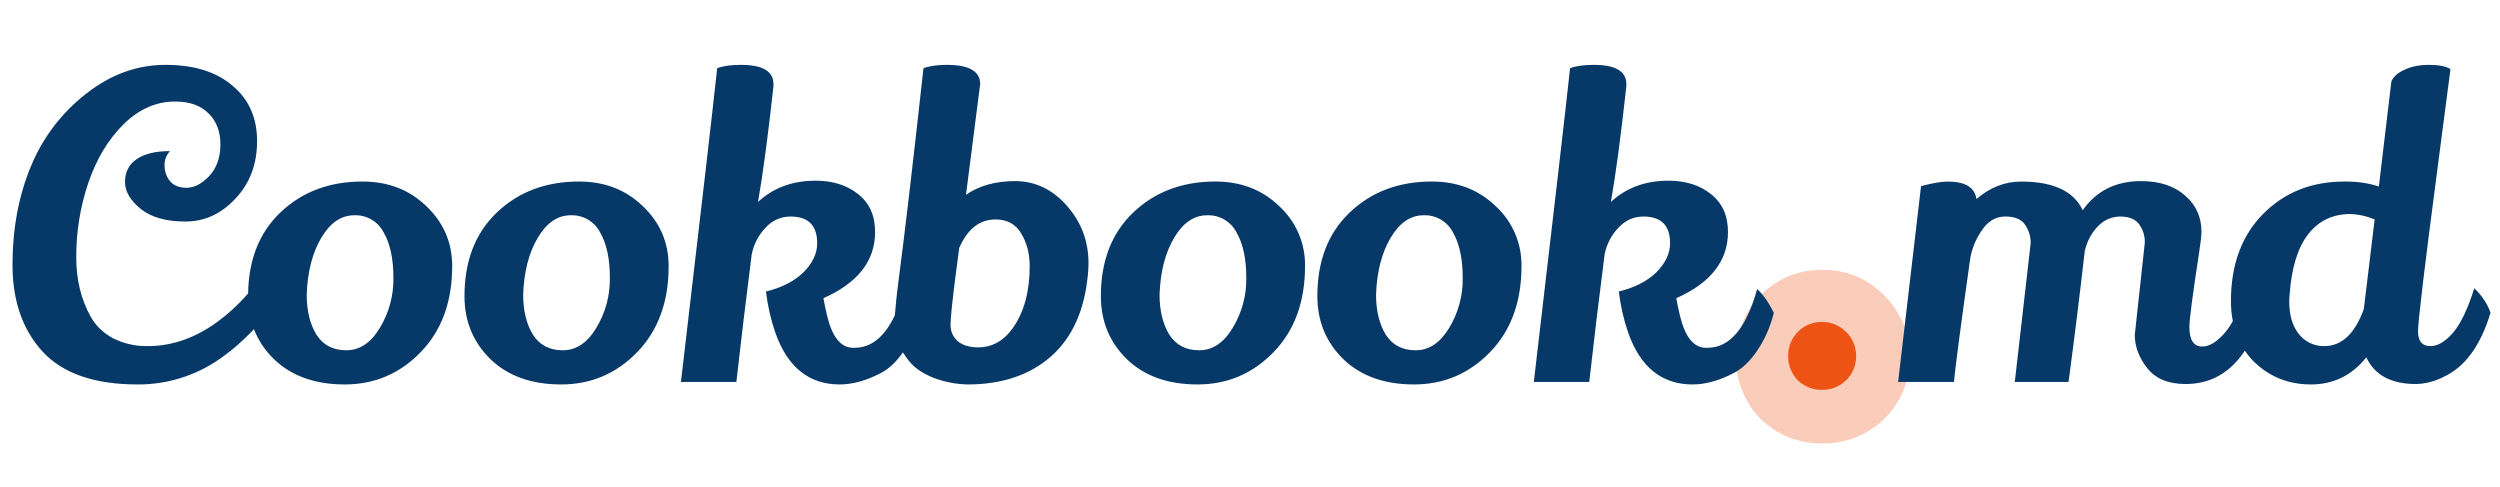
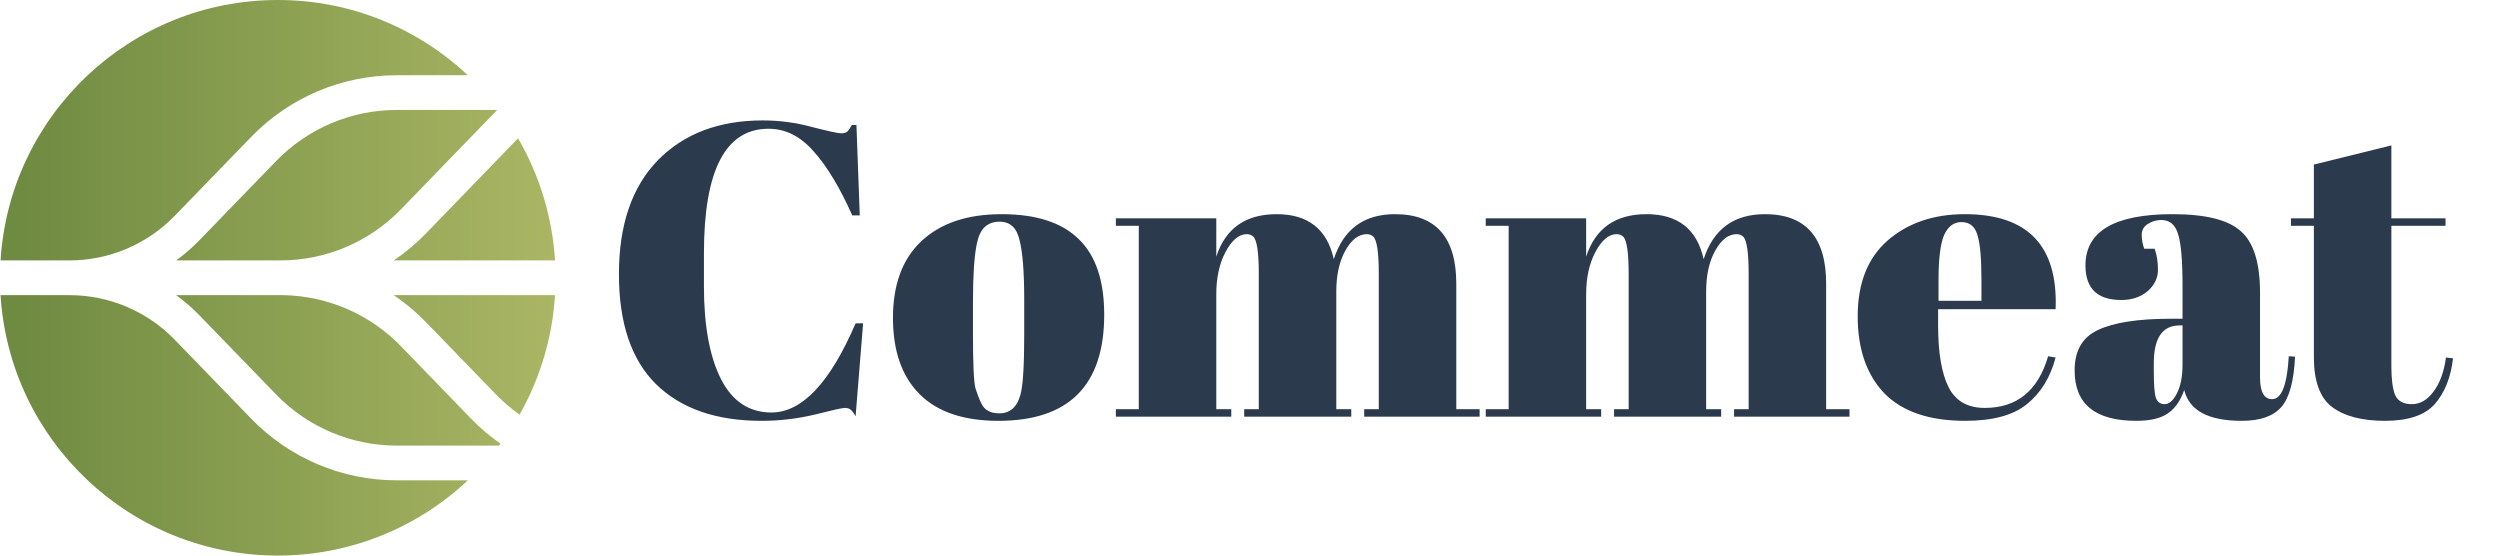
- <svg xmlns="http://www.w3.org/2000/svg" width="72" height="14" fill="none" viewBox="0 0 72 14">
-   <path fill="#EE5316" d="M50.706 8.506a2.424 2.424 0 0 1 1.779-.736c.695 0 1.288.245 1.779.736.49.491.736 1.084.736 1.78 0 .695-.245 1.288-.736 1.779a2.48 2.48 0 0 1-1.78.705 2.478 2.478 0 0 1-1.779-.705 2.478 2.478 0 0 1-.705-1.78c0-.695.235-1.288.706-1.779Z" opacity=".3" />
-   <path fill="#063868" d="M4.764 1.868c.824 0 1.468.2 1.932.6.472.392.708.924.708 1.596 0 .664-.208 1.216-.624 1.656-.408.44-.888.66-1.44.66-.552 0-.98-.12-1.284-.36-.304-.247-.456-.508-.456-.78 0-.28.108-.496.324-.648.224-.16.548-.24.972-.24a.57.57 0 0 0-.156.42.69.69 0 0 0 .156.444c.104.128.264.192.48.192.216 0 .432-.112.648-.336.216-.232.324-.536.324-.912s-.116-.676-.348-.9c-.224-.224-.544-.336-.96-.336-.544 0-1.04.22-1.488.66-.44.44-.776 1-1.008 1.68a6.609 6.609 0 0 0-.348 2.148c0 .648.14 1.22.42 1.716.144.256.356.46.636.612a2.13 2.13 0 0 0 1.008.228c.656 0 1.288-.208 1.896-.624.365-.255.694-.553.99-.894.015-.971.32-1.745.92-2.322.624-.6 1.416-.9 2.376-.9.736 0 1.348.237 1.836.709.496.471.745 1.047.745 1.727 0 1.032-.305 1.86-.913 2.484-.6.616-1.327.924-2.183.924-.856 0-1.536-.244-2.04-.732a2.437 2.437 0 0 1-.574-.86 6.16 6.16 0 0 1-.989.86 4.09 4.09 0 0 1-2.364.732c-1.24 0-2.152-.316-2.736-.948C.648 9.492.36 8.66.36 7.628c0-1.04.176-1.984.528-2.832a5.099 5.099 0 0 1 1.596-2.1c.704-.552 1.464-.828 2.28-.828Zm11.913 3.36c.736 0 1.348.237 1.836.709.495.471.744 1.047.744 1.727 0 1.032-.304 1.86-.912 2.484-.6.616-1.328.924-2.184.924-.856 0-1.536-.244-2.04-.732-.496-.488-.744-1.092-.744-1.812 0-1.008.308-1.808.924-2.4.624-.6 1.416-.9 2.376-.9Zm10.592-3.36c.64 0 .96.184.96.552l-.409 3.192c.376-.264.848-.396 1.416-.396.576 0 1.073.236 1.489.708.416.472.624 1.024.624 1.656 0 .088-.005.18-.013.276-.088 1.048-.44 1.848-1.056 2.4-.616.544-1.42.816-2.412.816a2.913 2.913 0 0 1-1.044-.216c-.296-.128-.516-.288-.66-.48a2.986 2.986 0 0 1-.16-.227c-.19.27-.395.467-.621.587-.424.224-.825.336-1.2.336-.88 0-1.496-.492-1.848-1.476a5.671 5.671 0 0 1-.275-1.2c.455-.112.815-.296 1.079-.552.264-.264.396-.544.396-.84 0-.512-.256-.768-.767-.768a.95.95 0 0 0-.721.324c-.2.208-.332.46-.396.756a229.25 229.25 0 0 1-.24 1.932c-.104.872-.172 1.456-.204 1.752h-1.596c.576-4.904.924-7.916 1.044-9.036.168-.064.396-.096.684-.096.624 0 .936.184.936.552v.072c-.16 1.448-.308 2.556-.444 3.324.44-.408.992-.612 1.656-.612.496 0 .904.128 1.224.384.328.256.492.62.492 1.092 0 .832-.496 1.468-1.488 1.908.024.144.06.316.108.516.144.592.384.896.72.912h.072c.477 0 .863-.314 1.158-.94.018-.258.052-.585.103-.98.168-1.264.409-3.308.72-6.132.169-.064.393-.096.673-.096Zm7.736 3.36c.736 0 1.348.237 1.836.709a2.29 2.29 0 0 1 .744 1.727c0 1.032-.304 1.86-.912 2.484-.6.616-1.328.924-2.184.924-.856 0-1.536-.244-2.04-.732-.496-.488-.744-1.092-.744-1.812 0-1.008.308-1.808.924-2.4.624-.6 1.416-.9 2.376-.9Zm6.234 0c.736 0 1.348.237 1.836.709a2.29 2.29 0 0 1 .744 1.727c0 1.032-.304 1.86-.912 2.484-.6.616-1.328.924-2.183.924-.856 0-1.536-.244-2.04-.732-.496-.488-.744-1.092-.744-1.812 0-1.008.307-1.808.923-2.4.624-.6 1.416-.9 2.376-.9Zm4.662-3.36c.624 0 .937.184.937.552v.072c-.16 1.448-.308 2.556-.444 3.324.44-.408.992-.612 1.656-.612.496 0 .904.128 1.223.384.328.256.492.62.493 1.092 0 .832-.497 1.468-1.489 1.908.024.144.06.316.109.516.144.592.384.896.72.912h.072c.64 0 1.116-.564 1.428-1.692.167.152.328.38.48.684a3.343 3.343 0 0 1-.48 1.092c-.2.296-.42.508-.66.636-.425.224-.825.336-1.2.336-.88 0-1.497-.492-1.849-1.476a5.671 5.671 0 0 1-.275-1.2c.456-.112.815-.296 1.08-.552.263-.264.396-.544.396-.84 0-.512-.256-.768-.768-.768-.28 0-.52.108-.72.324-.2.208-.332.46-.396.756a229.25 229.25 0 0 1-.24 1.932c-.104.872-.172 1.456-.204 1.752h-1.596c.576-4.904.924-7.916 1.044-9.036.168-.064.396-.096.683-.096Zm24.05 0c.28 0 .487.04.623.12-.08.624-.208 1.604-.384 2.94-.367 2.791-.551 4.331-.551 4.62 0 .28.12.42.36.42.208 0 .424-.128.648-.384.224-.264.428-.692.612-1.284.224.216.38.452.468.708-.288.952-.74 1.568-1.356 1.848a1.82 1.82 0 0 1-.792.204c-.712 0-1.189-.256-1.429-.768-.416.52-.947.78-1.595.78s-1.197-.22-1.645-.66a2.176 2.176 0 0 1-.258-.314c-.421.64-.99.961-1.706.962-.496 0-.864-.152-1.104-.456-.24-.303-.36-.624-.36-.96l.288-2.652a.854.854 0 0 0-.168-.54c-.111-.144-.292-.216-.54-.216a.875.875 0 0 0-.636.276c-.184.184-.312.42-.384.708a190.71 190.71 0 0 1-.468 3.78h-1.548l.456-3.984a.873.873 0 0 0-.167-.552c-.104-.152-.293-.228-.565-.228-.272 0-.496.132-.672.396a2.014 2.014 0 0 0-.336.816c-.28 1.992-.436 3.176-.468 3.552h-1.608l.66-5.64c.336-.088.592-.131.768-.131.504 0 .78.167.828.503.392-.336.82-.503 1.284-.503.928 0 1.52.275 1.776.827.392-.56.952-.84 1.68-.84.536 0 .96.14 1.273.42.311.272.467.616.467 1.032 0 .12-.024.332-.072.636-.184 1.2-.276 1.904-.276 2.112 0 .376.124.564.372.564.208 0 .428-.136.66-.408.079-.092.15-.201.219-.325a3.019 3.019 0 0 1-.054-.575c0-1.048.308-1.884.924-2.508.616-.624 1.396-.935 2.34-.935h.072c.328 0 .636.047.924.143l.36-3.024c.056-.136.18-.248.371-.336.2-.096.436-.144.708-.144ZM10.201 6.2c-.376 0-.692.216-.948.648-.256.432-.396.976-.42 1.632 0 .464.092.848.276 1.152.192.304.48.456.865.456.383 0 .704-.212.96-.636A2.69 2.69 0 0 0 11.33 8c0-.544-.091-.976-.275-1.296a.91.91 0 0 0-.853-.504Zm6.234 0c-.375 0-.692.216-.948.648-.256.432-.396.976-.42 1.632 0 .464.093.848.277 1.152.192.304.48.456.864.456s.704-.212.96-.636A2.69 2.69 0 0 0 17.564 8c0-.544-.091-.976-.275-1.296a.91.91 0 0 0-.853-.504Zm18.329 0c-.376 0-.693.216-.949.648-.256.432-.396.976-.42 1.632 0 .464.093.848.277 1.152.192.304.48.456.864.456s.704-.212.96-.636A2.69 2.69 0 0 0 35.893 8c0-.544-.092-.976-.276-1.296a.91.91 0 0 0-.852-.504Zm6.234 0c-.376 0-.692.216-.948.648-.256.432-.396.976-.42 1.632 0 .464.092.848.276 1.152.192.304.48.456.865.456.383 0 .703-.212.96-.636A2.69 2.69 0 0 0 42.126 8c0-.544-.092-.976-.275-1.296a.91.91 0 0 0-.853-.504Zm-12.327.12c-.456 0-.804.272-1.044.816l-.096.72c-.104.808-.156 1.308-.156 1.5 0 .184.068.34.204.468.144.12.34.18.588.18.408 0 .744-.188 1.008-.564.32-.456.48-1.048.48-1.776 0-.352-.08-.664-.24-.935-.16-.272-.408-.409-.744-.409Zm39.022-.156c-.511 0-.92.196-1.223.588-.296.384-.473.96-.529 1.728a1.84 1.84 0 0 0-.011.204c0 .392.092.704.276.936a.909.909 0 0 0 .732.348c.503 0 .884-.356 1.14-1.068l.312-2.58a1.942 1.942 0 0 0-.697-.156Z" />
-   <path fill="#EE5316" d="M51.776 9.56a.948.948 0 0 1 .696-.288c.272 0 .504.096.696.288a.948.948 0 0 1 .288.696.948.948 0 0 1-.288.696.97.97 0 0 1-.696.276.97.97 0 0 1-.696-.276.97.97 0 0 1-.276-.696.97.97 0 0 1 .276-.696Z" />
+ <svg xmlns="http://www.w3.org/2000/svg" width="216" height="48" fill="none" viewBox="0 0 216 48">
+   <path fill="#2B3A4D" d="M66.4 11.124c-3.72 0-5.58 3.588-5.58 10.764v2.844c0 3.408.492 6.084 1.476 8.028.984 1.92 2.436 2.88 4.356 2.88 2.64 0 5.064-2.568 7.272-7.704h.648l-.648 8.028c-.144-.264-.276-.444-.396-.54-.12-.12-.3-.18-.54-.18-.216 0-1.08.192-2.592.576-1.512.36-3.048.54-4.608.54-3.912 0-6.948-1.056-9.108-3.168-2.136-2.112-3.204-5.28-3.204-9.504 0-4.248 1.116-7.524 3.348-9.828 2.256-2.304 5.28-3.456 9.072-3.456 1.464 0 2.892.192 4.284.576 1.416.36 2.244.54 2.484.54.24 0 .42-.048.54-.144.12-.12.252-.312.396-.576h.396l.288 7.812h-.648c-1.08-2.424-2.196-4.272-3.348-5.544-1.128-1.296-2.424-1.944-3.888-1.944Zm22.092 17.784v-3.06c0-2.328-.132-4.02-.396-5.076-.24-1.08-.816-1.62-1.728-1.62-.528 0-.96.156-1.296.468-.312.288-.54.78-.684 1.476-.216 1.08-.324 2.724-.324 4.932v2.808c0 2.616.072 4.188.216 4.716.168.528.336.96.504 1.296.264.576.78.864 1.548.864.936 0 1.548-.54 1.836-1.62.216-.768.324-2.496.324-5.184ZM86.26 36.36c-3 0-5.268-.768-6.804-2.304-1.536-1.536-2.304-3.732-2.304-6.588 0-2.88.816-5.088 2.448-6.624 1.656-1.56 3.972-2.34 6.948-2.34 2.976 0 5.196.72 6.66 2.16 1.464 1.416 2.196 3.588 2.196 6.516 0 6.12-3.048 9.18-9.144 9.18Zm10.15-17.496h8.677v3.312c.792-2.448 2.532-3.672 5.22-3.672 2.712 0 4.356 1.296 4.932 3.888.84-2.592 2.604-3.888 5.292-3.888 3.528 0 5.292 2.004 5.292 6.012v10.836h2.016V36h-9.972v-.648h1.26v-11.7c0-1.824-.156-2.892-.468-3.204-.144-.144-.336-.216-.576-.216-.696 0-1.308.468-1.836 1.404-.528.936-.792 2.124-.792 3.564v10.152h1.296V36h-9.252v-.648h1.26v-11.7c0-1.824-.156-2.892-.468-3.204-.144-.144-.336-.216-.576-.216-.672 0-1.284.516-1.836 1.548-.528 1.008-.792 2.22-.792 3.636v9.936h1.296V36h-9.972v-.648h1.98v-15.84h-1.98v-.648Zm31.958 0h8.676v3.312c.792-2.448 2.532-3.672 5.22-3.672 2.712 0 4.356 1.296 4.932 3.888.84-2.592 2.604-3.888 5.292-3.888 3.528 0 5.292 2.004 5.292 6.012v10.836h2.016V36h-9.972v-.648h1.26v-11.7c0-1.824-.156-2.892-.468-3.204-.144-.144-.336-.216-.576-.216-.696 0-1.308.468-1.836 1.404-.528.936-.792 2.124-.792 3.564v10.152h1.296V36h-9.252v-.648h1.26v-11.7c0-1.824-.156-2.892-.468-3.204-.144-.144-.336-.216-.576-.216-.672 0-1.284.516-1.836 1.548-.528 1.008-.792 2.22-.792 3.636v9.936h1.296V36h-9.972v-.648h1.98v-15.84h-1.98v-.648Zm41.425 17.496c-3.096 0-5.424-.792-6.984-2.376-1.536-1.608-2.304-3.828-2.304-6.66 0-2.856.864-5.04 2.592-6.552 1.752-1.512 3.972-2.268 6.66-2.268 5.448 0 8.064 2.736 7.848 8.208h-10.152v1.404c0 2.352.3 4.128.9 5.328.6 1.2 1.644 1.8 3.132 1.8 2.784 0 4.608-1.488 5.472-4.464l.648.108c-.456 1.728-1.284 3.072-2.484 4.032-1.176.96-2.952 1.44-5.328 1.44Zm-2.304-10.368h3.708v-1.764c0-1.944-.12-3.264-.36-3.96-.216-.72-.672-1.08-1.368-1.08-.672 0-1.176.384-1.512 1.152-.312.744-.468 2.04-.468 3.888v1.764Zm20.038 1.548h1.044v-2.772c0-2.28-.132-3.804-.396-4.572-.24-.792-.72-1.188-1.44-1.188-.432 0-.828.12-1.188.36-.336.216-.504.528-.504.936 0 .384.072.78.216 1.188h.9c.192.504.288 1.116.288 1.836 0 .696-.3 1.308-.9 1.836-.6.504-1.356.756-2.268.756-2.064 0-3.096-.996-3.096-2.988 0-2.952 2.508-4.428 7.524-4.428 2.856 0 4.824.492 5.904 1.476 1.104.96 1.656 2.736 1.656 5.328v7.308c0 1.248.348 1.872 1.044 1.872.816 0 1.296-1.236 1.44-3.708l.54.036c-.096 2.112-.492 3.564-1.188 4.356-.696.792-1.836 1.188-3.42 1.188-2.88 0-4.536-.888-4.968-2.664-.312.912-.78 1.584-1.404 2.016-.624.432-1.536.648-2.736.648-3.552 0-5.328-1.452-5.328-4.356 0-1.704.672-2.868 2.016-3.492 1.368-.648 3.456-.972 6.264-.972Zm-1.44 4.428c0 1.248.06 2.052.18 2.412.144.36.396.54.756.54.384 0 .732-.3 1.044-.9.336-.624.504-1.476.504-2.556v-3.348h-.252c-1.488 0-2.232 1.092-2.232 3.276v.576Zm13.831-1.116v-11.34h-1.98v-.648h1.98V14.22l6.696-1.656v6.3h4.68v.648h-4.68v12.132c0 1.128.108 1.956.324 2.484.24.528.72.792 1.44.792s1.344-.36 1.872-1.08c.552-.72.912-1.704 1.08-2.952l.612.072c-.192 1.656-.72 2.976-1.584 3.96-.864.96-2.292 1.44-4.284 1.44s-3.516-.396-4.572-1.188c-1.056-.792-1.584-2.232-1.584-4.32Z" />
+   <path fill="url(#a)" d="M6 25.5c3.429 0 6.712 1.39 9.098 3.854l6.609 6.823a17.501 17.501 0 0 0 12.57 5.323h6.145A23.915 23.915 0 0 1 24 48C11.249 48 .822 38.056.048 25.5H6Z" />
+   <path fill="url(#b)" d="m24.224 25.5.367.005a14.5 14.5 0 0 1 10.047 4.406l6.069 6.266a17.476 17.476 0 0 0 2.54 2.16c-.04.055-.082.109-.123.163h-8.848a14.5 14.5 0 0 1-10.414-4.411l-6.61-6.823a15.73 15.73 0 0 0-2.033-1.766h9.005Z" />
+   <path fill="url(#c)" d="M47.952 25.5a23.855 23.855 0 0 1-3.064 10.325 14.5 14.5 0 0 1-2.026-1.736l-6.069-6.266A17.503 17.503 0 0 0 34.02 25.5h13.932Z" />
+   <path fill="url(#d)" d="M44.76 11.951A23.856 23.856 0 0 1 47.952 22.5H34.02a17.503 17.503 0 0 0 2.773-2.323l7.967-8.226Z" />
+   <path fill="url(#e)" d="M24 0c6.353 0 12.129 2.47 16.422 6.5h-6.146c-4.737 0-9.273 1.92-12.569 5.323l-6.61 6.823A12.667 12.667 0 0 1 6 22.5H.048C.822 9.944 11.249 0 24 0Z" />
+   <path fill="url(#f)" d="m42.958 9.5-8.32 8.589A14.5 14.5 0 0 1 24.224 22.5h-9.005a15.675 15.675 0 0 0 2.033-1.766l6.61-6.823A14.5 14.5 0 0 1 34.276 9.5h8.682Z" />
+   <defs>
+     <linearGradient id="a" x1="1.734" x2="48" y1="23.523" y2="23.523" gradientUnits="userSpaceOnUse">
+       <stop stop-color="#6F8B41" />
+       <stop offset="1" stop-color="#AAB664" />
+     </linearGradient>
+     <linearGradient id="b" x1="1.734" x2="48" y1="23.523" y2="23.523" gradientUnits="userSpaceOnUse">
+       <stop stop-color="#6F8B41" />
+       <stop offset="1" stop-color="#AAB664" />
+     </linearGradient>
+     <linearGradient id="c" x1="1.734" x2="48" y1="23.523" y2="23.523" gradientUnits="userSpaceOnUse">
+       <stop stop-color="#6F8B41" />
+       <stop offset="1" stop-color="#AAB664" />
+     </linearGradient>
+     <linearGradient id="d" x1="1.734" x2="48" y1="23.523" y2="23.523" gradientUnits="userSpaceOnUse">
+       <stop stop-color="#6F8B41" />
+       <stop offset="1" stop-color="#AAB664" />
+     </linearGradient>
+     <linearGradient id="e" x1="1.734" x2="48" y1="23.523" y2="23.523" gradientUnits="userSpaceOnUse">
+       <stop stop-color="#6F8B41" />
+       <stop offset="1" stop-color="#AAB664" />
+     </linearGradient>
+     <linearGradient id="f" x1="1.734" x2="48" y1="23.523" y2="23.523" gradientUnits="userSpaceOnUse">
+       <stop stop-color="#6F8B41" />
+       <stop offset="1" stop-color="#AAB664" />
+     </linearGradient>
+   </defs>
</svg>
